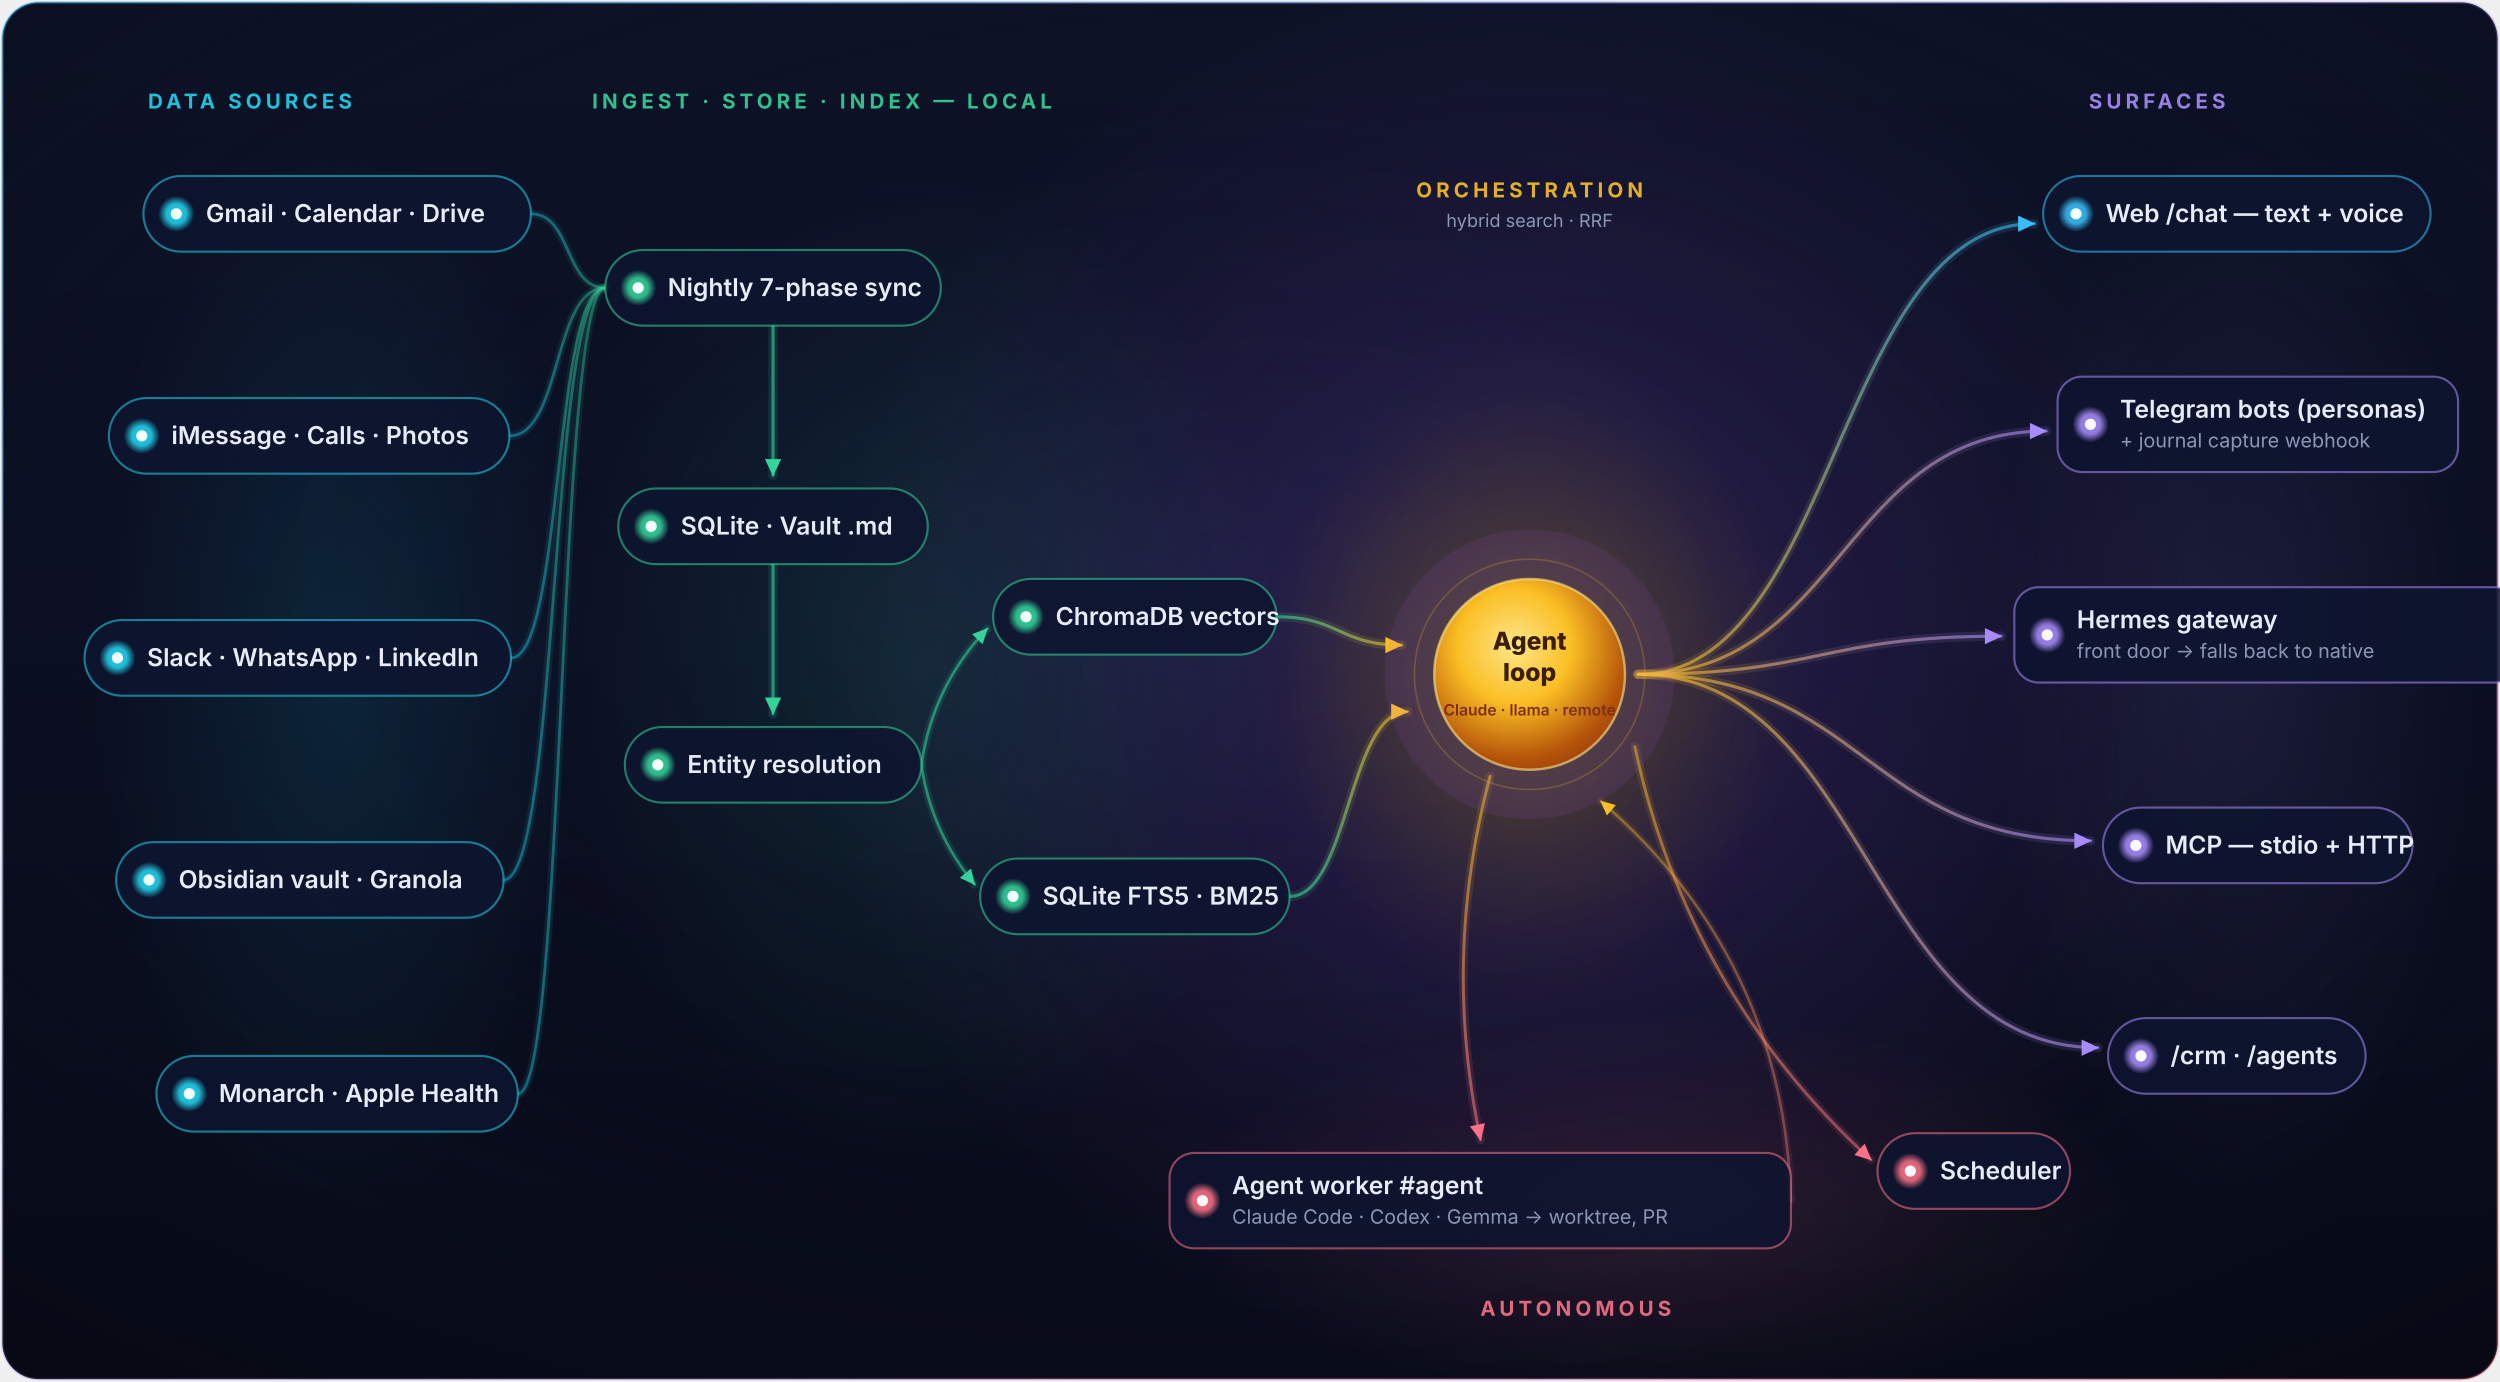
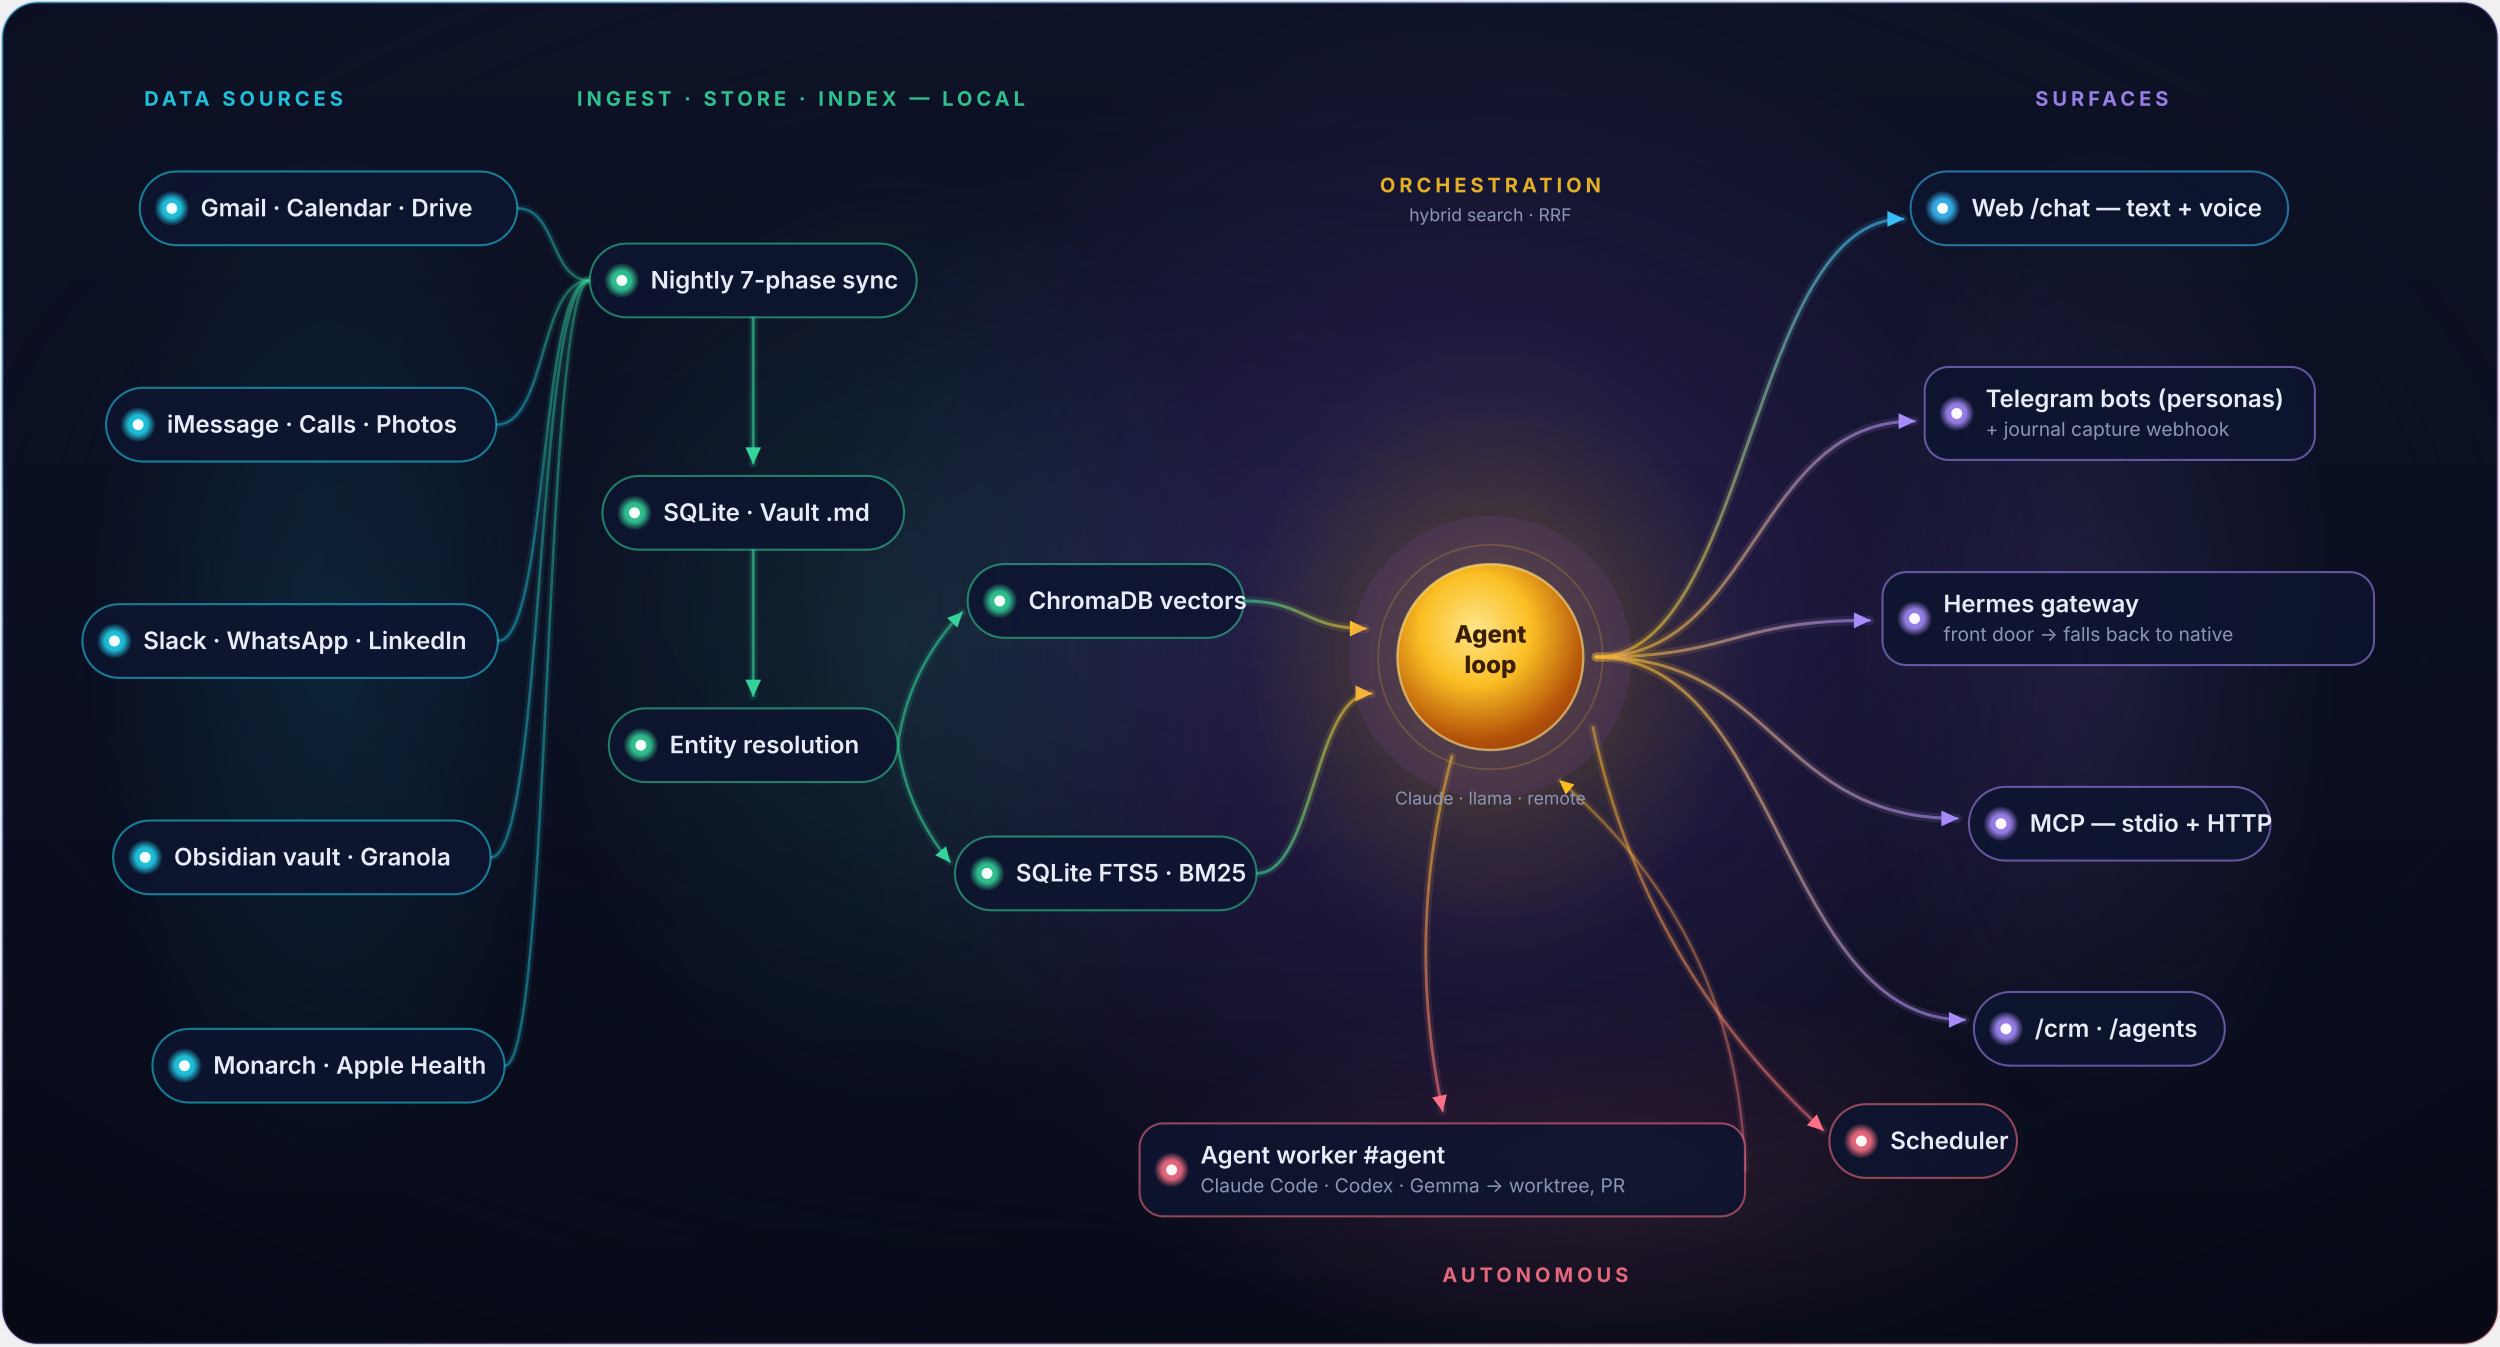
- <svg xmlns="http://www.w3.org/2000/svg" viewBox="0 0 1520 840" width="1520" height="840" font-family="Inter, Segoe UI, Helvetica, Arial, sans-serif">
+ <svg xmlns="http://www.w3.org/2000/svg" viewBox="0 0 1560 840" width="1560" height="840" font-family="Inter, Segoe UI, Helvetica, Arial, sans-serif">
  <defs>
    <linearGradient id="panelBg" x1="0" y1="0" x2="0" y2="1">
      <stop offset="0" stop-color="#0d1226" />
      <stop offset="0.55" stop-color="#0a0e20" />
      <stop offset="1" stop-color="#080b18" />
    </linearGradient>
    <linearGradient id="panelStroke" x1="0" y1="0" x2="1" y2="1">
      <stop offset="0" stop-color="#38bdf8" stop-opacity="0.55" />
      <stop offset="0.5" stop-color="#a78bfa" stop-opacity="0.35" />
      <stop offset="1" stop-color="#fb7185" stop-opacity="0.45" />
    </linearGradient>
    <radialGradient id="vignette" cx="0.5" cy="0.42" r="0.75">
      <stop offset="0" stop-color="#141b3a" stop-opacity="0.55" />
      <stop offset="0.6" stop-color="#0b1024" stop-opacity="0" />
      <stop offset="1" stop-color="#05070f" stop-opacity="0.5" />
    </radialGradient>
    <radialGradient id="brainGlow" cx="0.5" cy="0.5" r="0.5">
      <stop offset="0" stop-color="#fbbf24" stop-opacity="0.26" />
      <stop offset="0.4" stop-color="#a855f7" stop-opacity="0.12" />
      <stop offset="1" stop-color="#a855f7" stop-opacity="0" />
    </radialGradient>
    <radialGradient id="coreDisc" cx="0.42" cy="0.35" r="0.85">
      <stop offset="0" stop-color="#fde68a" />
      <stop offset="0.35" stop-color="#fbbf24" />
      <stop offset="0.7" stop-color="#b45309" />
      <stop offset="1" stop-color="#7c2d12" />
    </radialGradient>
    <radialGradient id="dot-src" cx="0.5" cy="0.5" r="0.5">
      <stop offset="0" stop-color="#22d3ee" />
      <stop offset="0.55" stop-color="#22d3ee" stop-opacity="0.85" />
      <stop offset="1" stop-color="#22d3ee" stop-opacity="0" />
    </radialGradient>
    <radialGradient id="zone-src" cx="0.5" cy="0.5" r="0.5">
      <stop offset="0" stop-color="#22d3ee" stop-opacity="0.11" />
      <stop offset="1" stop-color="#22d3ee" stop-opacity="0" />
    </radialGradient>
    <radialGradient id="dot-core" cx="0.5" cy="0.5" r="0.5">
      <stop offset="0" stop-color="#34d399" />
      <stop offset="0.55" stop-color="#34d399" stop-opacity="0.85" />
      <stop offset="1" stop-color="#34d399" stop-opacity="0" />
    </radialGradient>
    <radialGradient id="zone-core" cx="0.5" cy="0.5" r="0.5">
      <stop offset="0" stop-color="#34d399" stop-opacity="0.11" />
      <stop offset="1" stop-color="#34d399" stop-opacity="0" />
    </radialGradient>
    <radialGradient id="dot-brain" cx="0.5" cy="0.5" r="0.5">
      <stop offset="0" stop-color="#fbbf24" />
      <stop offset="0.55" stop-color="#fbbf24" stop-opacity="0.85" />
      <stop offset="1" stop-color="#fbbf24" stop-opacity="0" />
    </radialGradient>
    <radialGradient id="zone-brain" cx="0.5" cy="0.5" r="0.5">
      <stop offset="0" stop-color="#fbbf24" stop-opacity="0.11" />
      <stop offset="1" stop-color="#fbbf24" stop-opacity="0" />
    </radialGradient>
    <radialGradient id="dot-surf" cx="0.5" cy="0.5" r="0.5">
      <stop offset="0" stop-color="#a78bfa" />
      <stop offset="0.55" stop-color="#a78bfa" stop-opacity="0.85" />
      <stop offset="1" stop-color="#a78bfa" stop-opacity="0" />
    </radialGradient>
    <radialGradient id="zone-surf" cx="0.5" cy="0.5" r="0.5">
      <stop offset="0" stop-color="#a78bfa" stop-opacity="0.11" />
      <stop offset="1" stop-color="#a78bfa" stop-opacity="0" />
    </radialGradient>
    <radialGradient id="dot-auto" cx="0.5" cy="0.5" r="0.5">
      <stop offset="0" stop-color="#fb7185" />
      <stop offset="0.55" stop-color="#fb7185" stop-opacity="0.85" />
      <stop offset="1" stop-color="#fb7185" stop-opacity="0" />
    </radialGradient>
    <radialGradient id="zone-auto" cx="0.5" cy="0.5" r="0.5">
      <stop offset="0" stop-color="#fb7185" stop-opacity="0.11" />
      <stop offset="1" stop-color="#fb7185" stop-opacity="0" />
    </radialGradient>
    <radialGradient id="dot-web" cx="0.5" cy="0.5" r="0.5">
      <stop offset="0" stop-color="#38bdf8" />
      <stop offset="0.55" stop-color="#38bdf8" stop-opacity="0.85" />
      <stop offset="1" stop-color="#38bdf8" stop-opacity="0" />
    </radialGradient>
    <radialGradient id="zone-web" cx="0.5" cy="0.5" r="0.5">
      <stop offset="0" stop-color="#38bdf8" stop-opacity="0.11" />
      <stop offset="1" stop-color="#38bdf8" stop-opacity="0" />
    </radialGradient>
  </defs>
-   <rect x="1.5" y="1.5" width="1517" height="837" rx="22" fill="url(#panelBg)" stroke="url(#panelStroke)" stroke-width="1.5" />
-   <rect x="1.5" y="1.5" width="1517" height="837" rx="22" fill="url(#vignette)" />
+   <rect x="1.5" y="1.5" width="1557" height="837" rx="22" fill="url(#panelBg)" stroke="url(#panelStroke)" stroke-width="1.5" />
+   <rect x="1.5" y="1.5" width="1557" height="837" rx="22" fill="url(#vignette)" />
  <circle cx="930" cy="410" r="430" fill="url(#brainGlow)" />
  <ellipse cx="205" cy="410" rx="150" ry="330" fill="url(#zone-src)" />
  <ellipse cx="560" cy="405" rx="220" ry="300" fill="url(#zone-core)" />
  <ellipse cx="930" cy="410" rx="150" ry="210" fill="url(#zone-brain)" />
-   <ellipse cx="1360" cy="405" rx="150" ry="320" fill="url(#zone-surf)" />
+   <ellipse cx="1310" cy="405" rx="150" ry="320" fill="url(#zone-surf)" />
  <ellipse cx="1010" cy="735" rx="290" ry="120" fill="url(#zone-auto)" />
  <defs>
    <marker id="aC" viewBox="0 0 10 10" refX="8.5" refY="5" markerWidth="6.5" markerHeight="6.5" orient="auto-start-reverse">
      <path d="M0.5 1 L9 5 L0.5 9 Z" fill="#34d399" />
    </marker>
    <marker id="aB" viewBox="0 0 10 10" refX="8.5" refY="5" markerWidth="6.5" markerHeight="6.5" orient="auto-start-reverse">
      <path d="M0.5 1 L9 5 L0.5 9 Z" fill="#fbbf24" />
    </marker>
    <marker id="aS" viewBox="0 0 10 10" refX="8.5" refY="5" markerWidth="6.5" markerHeight="6.5" orient="auto-start-reverse">
      <path d="M0.5 1 L9 5 L0.5 9 Z" fill="#a78bfa" />
    </marker>
    <marker id="aW" viewBox="0 0 10 10" refX="8.5" refY="5" markerWidth="6.5" markerHeight="6.5" orient="auto-start-reverse">
      <path d="M0.5 1 L9 5 L0.5 9 Z" fill="#38bdf8" />
    </marker>
    <marker id="aA" viewBox="0 0 10 10" refX="8.5" refY="5" markerWidth="6.5" markerHeight="6.5" orient="auto-start-reverse">
      <path d="M0.5 1 L9 5 L0.5 9 Z" fill="#fb7185" />
    </marker>
  </defs>
  <defs>
    <linearGradient id="eg1" x1="323" y1="130" x2="368" y2="175" gradientUnits="userSpaceOnUse">
      <stop offset="0" stop-color="#22d3ee" />
      <stop offset="1" stop-color="#34d399" />
    </linearGradient>
  </defs>
  <path d="M 322.8 130.0 C 347.7 130.0 343.1 175.0 368.0 175.0" fill="none" stroke="url(#eg1)" stroke-width="5.1" stroke-opacity="0.088" stroke-linecap="round" />
  <path d="M 322.8 130.0 C 347.7 130.0 343.1 175.0 368.0 175.0" fill="none" stroke="url(#eg1)" stroke-width="1.7" stroke-opacity="0.4" stroke-linecap="round" />
  <defs>
    <linearGradient id="eg2" x1="310" y1="265" x2="368" y2="175" gradientUnits="userSpaceOnUse">
      <stop offset="0" stop-color="#22d3ee" />
      <stop offset="1" stop-color="#34d399" />
    </linearGradient>
  </defs>
  <path d="M 309.7 265.0 C 341.7 265.0 335.9 175.0 368.0 175.0" fill="none" stroke="url(#eg2)" stroke-width="5.1" stroke-opacity="0.088" stroke-linecap="round" />
  <path d="M 309.7 265.0 C 341.7 265.0 335.9 175.0 368.0 175.0" fill="none" stroke="url(#eg2)" stroke-width="1.7" stroke-opacity="0.4" stroke-linecap="round" />
  <defs>
    <linearGradient id="eg3" x1="311" y1="400" x2="368" y2="175" gradientUnits="userSpaceOnUse">
      <stop offset="0" stop-color="#22d3ee" />
      <stop offset="1" stop-color="#34d399" />
    </linearGradient>
  </defs>
  <path d="M 310.7 400.0 C 342.2 400.0 336.5 175.0 368.0 175.0" fill="none" stroke="url(#eg3)" stroke-width="5.1" stroke-opacity="0.088" stroke-linecap="round" />
  <path d="M 310.7 400.0 C 342.2 400.0 336.5 175.0 368.0 175.0" fill="none" stroke="url(#eg3)" stroke-width="1.7" stroke-opacity="0.4" stroke-linecap="round" />
  <defs>
    <linearGradient id="eg4" x1="306" y1="535" x2="368" y2="175" gradientUnits="userSpaceOnUse">
      <stop offset="0" stop-color="#22d3ee" />
      <stop offset="1" stop-color="#34d399" />
    </linearGradient>
  </defs>
  <path d="M 306.2 535.0 C 340.2 535.0 334.0 175.0 368.0 175.0" fill="none" stroke="url(#eg4)" stroke-width="5.1" stroke-opacity="0.088" stroke-linecap="round" />
  <path d="M 306.2 535.0 C 340.2 535.0 334.0 175.0 368.0 175.0" fill="none" stroke="url(#eg4)" stroke-width="1.7" stroke-opacity="0.4" stroke-linecap="round" />
  <defs>
    <linearGradient id="eg5" x1="315" y1="665" x2="368" y2="175" gradientUnits="userSpaceOnUse">
      <stop offset="0" stop-color="#22d3ee" />
      <stop offset="1" stop-color="#34d399" />
    </linearGradient>
  </defs>
  <path d="M 314.9 665.0 C 344.1 665.0 338.8 175.0 368.0 175.0" fill="none" stroke="url(#eg5)" stroke-width="5.1" stroke-opacity="0.088" stroke-linecap="round" />
  <path d="M 314.9 665.0 C 344.1 665.0 338.8 175.0 368.0 175.0" fill="none" stroke="url(#eg5)" stroke-width="1.7" stroke-opacity="0.4" stroke-linecap="round" />
  <defs>
    <linearGradient id="eg6" x1="470" y1="198" x2="470" y2="289" gradientUnits="userSpaceOnUse">
      <stop offset="0" stop-color="#34d399" />
      <stop offset="1" stop-color="#34d399" />
    </linearGradient>
  </defs>
  <path d="M 470.0 198.0 C 470.0 198.0 470.0 289.0 470.0 289.0" fill="none" stroke="url(#eg6)" stroke-width="5.7" stroke-opacity="0.132" stroke-linecap="round" />
  <path d="M 470.0 198.0 C 470.0 198.0 470.0 289.0 470.0 289.0" fill="none" stroke="url(#eg6)" stroke-width="1.9" stroke-opacity="0.6" stroke-linecap="round" marker-end="url(#aC)" />
  <defs>
    <linearGradient id="eg7" x1="470" y1="343" x2="470" y2="434" gradientUnits="userSpaceOnUse">
      <stop offset="0" stop-color="#34d399" />
      <stop offset="1" stop-color="#34d399" />
    </linearGradient>
  </defs>
  <path d="M 470.0 343.0 C 470.0 343.0 470.0 434.0 470.0 434.0" fill="none" stroke="url(#eg7)" stroke-width="5.7" stroke-opacity="0.132" stroke-linecap="round" />
  <path d="M 470.0 343.0 C 470.0 343.0 470.0 434.0 470.0 434.0" fill="none" stroke="url(#eg7)" stroke-width="1.9" stroke-opacity="0.6" stroke-linecap="round" marker-end="url(#aC)" />
  <defs>
    <linearGradient id="eg8" x1="560" y1="465" x2="600" y2="382" gradientUnits="userSpaceOnUse">
      <stop offset="0" stop-color="#34d399" />
      <stop offset="1" stop-color="#34d399" />
    </linearGradient>
  </defs>
  <path d="M 560.2 465.0 Q 567.0 417.2 600.3 382.2" fill="none" stroke="url(#eg8)" stroke-width="5.1" stroke-opacity="0.121" stroke-linecap="round" />
  <path d="M 560.2 465.0 Q 567.0 417.2 600.3 382.2" fill="none" stroke="url(#eg8)" stroke-width="1.7" stroke-opacity="0.55" stroke-linecap="round" marker-end="url(#aC)" />
  <defs>
    <linearGradient id="eg9" x1="560" y1="465" x2="593" y2="538" gradientUnits="userSpaceOnUse">
      <stop offset="0" stop-color="#34d399" />
      <stop offset="1" stop-color="#34d399" />
    </linearGradient>
  </defs>
  <path d="M 560.2 465.0 Q 566.2 505.9 592.6 537.7" fill="none" stroke="url(#eg9)" stroke-width="5.1" stroke-opacity="0.121" stroke-linecap="round" />
  <path d="M 560.2 465.0 Q 566.2 505.9 592.6 537.7" fill="none" stroke="url(#eg9)" stroke-width="1.7" stroke-opacity="0.55" stroke-linecap="round" marker-end="url(#aC)" />
  <defs>
    <linearGradient id="eg10" x1="776" y1="375" x2="852" y2="392" gradientUnits="userSpaceOnUse">
      <stop offset="0" stop-color="#34d399" />
      <stop offset="1" stop-color="#fbbf24" />
    </linearGradient>
  </defs>
  <path d="M 776.2 375.0 C 814.2 375.0 814.2 392.2 852.2 392.2" fill="none" stroke="url(#eg10)" stroke-width="5.7" stroke-opacity="0.132" stroke-linecap="round" />
  <path d="M 776.2 375.0 C 814.2 375.0 814.2 392.2 852.2 392.2" fill="none" stroke="url(#eg10)" stroke-width="1.9" stroke-opacity="0.6" stroke-linecap="round" marker-end="url(#aB)" />
  <defs>
    <linearGradient id="eg11" x1="784" y1="545" x2="856" y2="433" gradientUnits="userSpaceOnUse">
      <stop offset="0" stop-color="#34d399" />
      <stop offset="1" stop-color="#fbbf24" />
    </linearGradient>
  </defs>
  <path d="M 784.1 545.0 C 819.9 545.0 819.9 432.7 855.7 432.7" fill="none" stroke="url(#eg11)" stroke-width="5.7" stroke-opacity="0.132" stroke-linecap="round" />
  <path d="M 784.1 545.0 C 819.9 545.0 819.9 432.7 855.7 432.7" fill="none" stroke="url(#eg11)" stroke-width="1.9" stroke-opacity="0.6" stroke-linecap="round" marker-end="url(#aB)" />
  <defs>
-     <linearGradient id="eg12" x1="996" y1="410" x2="1237" y2="136" gradientUnits="userSpaceOnUse">
+     <linearGradient id="eg12" x1="996" y1="410" x2="1188" y2="137" gradientUnits="userSpaceOnUse">
      <stop offset="0" stop-color="#fbbf24" />
      <stop offset="1" stop-color="#38bdf8" />
    </linearGradient>
  </defs>
-   <path d="M 996.0 410.0 C 1116.5 410.0 1116.5 136.0 1236.9 136.0" fill="none" stroke="url(#eg12)" stroke-width="5.7" stroke-opacity="0.132" stroke-linecap="round" />
-   <path d="M 996.0 410.0 C 1116.5 410.0 1116.5 136.0 1236.9 136.0" fill="none" stroke="url(#eg12)" stroke-width="1.9" stroke-opacity="0.6" stroke-linecap="round" marker-end="url(#aW)" />
-   <defs>
-     <linearGradient id="eg13" x1="996" y1="410" x2="1244" y2="262" gradientUnits="userSpaceOnUse">
+   <path d="M 996.0 410.0 C 1091.8 410.0 1091.8 136.6 1187.6 136.6" fill="none" stroke="url(#eg12)" stroke-width="5.7" stroke-opacity="0.132" stroke-linecap="round" />
+   <path d="M 996.0 410.0 C 1091.8 410.0 1091.8 136.6 1187.6 136.6" fill="none" stroke="url(#eg12)" stroke-width="1.9" stroke-opacity="0.6" stroke-linecap="round" marker-end="url(#aW)" />
+   <defs>
+     <linearGradient id="eg13" x1="996" y1="410" x2="1195" y2="263" gradientUnits="userSpaceOnUse">
      <stop offset="0" stop-color="#fbbf24" />
      <stop offset="1" stop-color="#a78bfa" />
    </linearGradient>
  </defs>
-   <path d="M 996.0 410.0 C 1120.1 410.0 1120.1 262.1 1244.1 262.1" fill="none" stroke="url(#eg13)" stroke-width="5.7" stroke-opacity="0.132" stroke-linecap="round" />
-   <path d="M 996.0 410.0 C 1120.1 410.0 1120.1 262.1 1244.1 262.1" fill="none" stroke="url(#eg13)" stroke-width="1.9" stroke-opacity="0.6" stroke-linecap="round" marker-end="url(#aS)" />
-   <defs>
-     <linearGradient id="eg14" x1="996" y1="410" x2="1217" y2="387" gradientUnits="userSpaceOnUse">
+   <path d="M 996.0 410.0 C 1095.3 410.0 1095.3 262.8 1194.6 262.8" fill="none" stroke="url(#eg13)" stroke-width="5.7" stroke-opacity="0.132" stroke-linecap="round" />
+   <path d="M 996.0 410.0 C 1095.3 410.0 1095.3 262.8 1194.6 262.8" fill="none" stroke="url(#eg13)" stroke-width="1.9" stroke-opacity="0.6" stroke-linecap="round" marker-end="url(#aS)" />
+   <defs>
+     <linearGradient id="eg14" x1="996" y1="410" x2="1167" y2="387" gradientUnits="userSpaceOnUse">
      <stop offset="0" stop-color="#fbbf24" />
      <stop offset="1" stop-color="#a78bfa" />
    </linearGradient>
  </defs>
-   <path d="M 996.0 410.0 C 1106.3 410.0 1106.3 386.8 1216.7 386.8" fill="none" stroke="url(#eg14)" stroke-width="5.7" stroke-opacity="0.132" stroke-linecap="round" />
-   <path d="M 996.0 410.0 C 1106.3 410.0 1106.3 386.8 1216.7 386.8" fill="none" stroke="url(#eg14)" stroke-width="1.9" stroke-opacity="0.6" stroke-linecap="round" marker-end="url(#aS)" />
-   <defs>
-     <linearGradient id="eg15" x1="996" y1="410" x2="1271" y2="511" gradientUnits="userSpaceOnUse">
+   <path d="M 996.0 410.0 C 1081.4 410.0 1081.4 387.1 1166.7 387.1" fill="none" stroke="url(#eg14)" stroke-width="5.7" stroke-opacity="0.132" stroke-linecap="round" />
+   <path d="M 996.0 410.0 C 1081.4 410.0 1081.4 387.1 1166.7 387.1" fill="none" stroke="url(#eg14)" stroke-width="1.9" stroke-opacity="0.6" stroke-linecap="round" marker-end="url(#aS)" />
+   <defs>
+     <linearGradient id="eg15" x1="996" y1="410" x2="1221" y2="511" gradientUnits="userSpaceOnUse">
      <stop offset="0" stop-color="#fbbf24" />
      <stop offset="1" stop-color="#a78bfa" />
    </linearGradient>
  </defs>
-   <path d="M 996.0 410.0 C 1133.6 410.0 1133.6 511.2 1271.1 511.2" fill="none" stroke="url(#eg15)" stroke-width="5.7" stroke-opacity="0.132" stroke-linecap="round" />
-   <path d="M 996.0 410.0 C 1133.6 410.0 1133.6 511.2 1271.1 511.2" fill="none" stroke="url(#eg15)" stroke-width="1.9" stroke-opacity="0.6" stroke-linecap="round" marker-end="url(#aS)" />
-   <defs>
-     <linearGradient id="eg16" x1="996" y1="410" x2="1275" y2="637" gradientUnits="userSpaceOnUse">
+   <path d="M 996.0 410.0 C 1108.7 410.0 1108.7 510.7 1221.3 510.7" fill="none" stroke="url(#eg15)" stroke-width="5.7" stroke-opacity="0.132" stroke-linecap="round" />
+   <path d="M 996.0 410.0 C 1108.7 410.0 1108.7 510.7 1221.3 510.7" fill="none" stroke="url(#eg15)" stroke-width="1.9" stroke-opacity="0.6" stroke-linecap="round" marker-end="url(#aS)" />
+   <defs>
+     <linearGradient id="eg16" x1="996" y1="410" x2="1226" y2="636" gradientUnits="userSpaceOnUse">
      <stop offset="0" stop-color="#fbbf24" />
      <stop offset="1" stop-color="#a78bfa" />
    </linearGradient>
  </defs>
-   <path d="M 996.0 410.0 C 1135.7 410.0 1135.7 637.0 1275.5 637.0" fill="none" stroke="url(#eg16)" stroke-width="5.7" stroke-opacity="0.132" stroke-linecap="round" />
-   <path d="M 996.0 410.0 C 1135.7 410.0 1135.7 637.0 1275.5 637.0" fill="none" stroke="url(#eg16)" stroke-width="1.9" stroke-opacity="0.6" stroke-linecap="round" marker-end="url(#aS)" />
+   <path d="M 996.0 410.0 C 1111.0 410.0 1111.0 636.4 1226.0 636.4" fill="none" stroke="url(#eg16)" stroke-width="5.7" stroke-opacity="0.132" stroke-linecap="round" />
+   <path d="M 996.0 410.0 C 1111.0 410.0 1111.0 636.4 1226.0 636.4" fill="none" stroke="url(#eg16)" stroke-width="1.9" stroke-opacity="0.6" stroke-linecap="round" marker-end="url(#aS)" />
  <defs>
    <linearGradient id="eg17" x1="906" y1="472" x2="900" y2="693" gradientUnits="userSpaceOnUse">
      <stop offset="0" stop-color="#fbbf24" />
      <stop offset="1" stop-color="#fb7185" />
    </linearGradient>
  </defs>
  <path d="M 906.0 472.0 Q 876.6 581.8 900.2 693.0" fill="none" stroke="url(#eg17)" stroke-width="5.4" stroke-opacity="0.121" stroke-linecap="round" />
  <path d="M 906.0 472.0 Q 876.6 581.8 900.2 693.0" fill="none" stroke="url(#eg17)" stroke-width="1.8" stroke-opacity="0.55" stroke-linecap="round" marker-end="url(#aA)" />
  <defs>
    <linearGradient id="eg18" x1="1089" y1="730" x2="973" y2="487" gradientUnits="userSpaceOnUse">
      <stop offset="0" stop-color="#fb7185" />
      <stop offset="1" stop-color="#fbbf24" />
    </linearGradient>
  </defs>
  <path d="M 1088.9 730.0 Q 1084.6 583.2 973.4 487.2" fill="none" stroke="url(#eg18)" stroke-width="4.8" stroke-opacity="0.088" stroke-linecap="round" />
  <path d="M 1088.9 730.0 Q 1084.6 583.2 973.4 487.2" fill="none" stroke="url(#eg18)" stroke-width="1.6" stroke-opacity="0.4" stroke-linecap="round" marker-end="url(#aB)" />
  <defs>
    <linearGradient id="eg19" x1="994" y1="454" x2="1137" y2="705" gradientUnits="userSpaceOnUse">
      <stop offset="0" stop-color="#fbbf24" />
      <stop offset="1" stop-color="#fb7185" />
    </linearGradient>
  </defs>
  <path d="M 994.0 454.0 Q 1025.6 602.5 1137.5 705.1" fill="none" stroke="url(#eg19)" stroke-width="5.4" stroke-opacity="0.110" stroke-linecap="round" />
  <path d="M 994.0 454.0 Q 1025.6 602.5 1137.5 705.1" fill="none" stroke="url(#eg19)" stroke-width="1.8" stroke-opacity="0.5" stroke-linecap="round" marker-end="url(#aA)" />
  <circle cx="930" cy="410" r="88" fill="#a855f7" fill-opacity="0.10" />
  <circle cx="930" cy="410" r="70" fill="none" stroke="#fbbf24" stroke-opacity="0.22" stroke-width="1" />
  <circle cx="930" cy="410" r="58" fill="url(#coreDisc)" stroke="#fde68a" stroke-opacity="0.6" stroke-width="1.5" />
-   <text x="930" y="395" text-anchor="middle" font-size="15" font-weight="800" fill="#3b1e05">Agent</text>
-   <text x="930" y="414" text-anchor="middle" font-size="15" font-weight="800" fill="#3b1e05">loop</text>
-   <text x="930" y="435" text-anchor="middle" font-size="9.5" font-weight="600" fill="#7c2d12">Claude · llama · remote</text>
+   <text x="930" y="401" text-anchor="middle" font-size="15" font-weight="800" fill="#3b1e05">Agent</text>
+   <text x="930" y="420" text-anchor="middle" font-size="15" font-weight="800" fill="#3b1e05">loop</text>
+   <text x="930" y="502" text-anchor="middle" font-size="11" fill="#8b96b5">Claude · llama · remote</text>
  <g>
    <rect x="87.2" y="107.0" width="235.6" height="46" rx="23.0" fill="#0e1530" fill-opacity="0.85" stroke="#22d3ee" stroke-opacity="0.55" stroke-width="1.3" />
    <circle cx="107.2" cy="130.0" r="11" fill="url(#dot-src)" />
    <circle cx="107.2" cy="130.0" r="3.4" fill="#fff" fill-opacity="0.95" />
    <text x="125.2" y="135.0" font-size="15" font-weight="600" fill="#e8ecf8">Gmail · Calendar · Drive</text>
  </g>
  <g>
    <rect x="66.2" y="242.0" width="243.5" height="46" rx="23.0" fill="#0e1530" fill-opacity="0.85" stroke="#22d3ee" stroke-opacity="0.55" stroke-width="1.3" />
    <circle cx="86.2" cy="265.0" r="11" fill="url(#dot-src)" />
    <circle cx="86.2" cy="265.0" r="3.4" fill="#fff" fill-opacity="0.95" />
    <text x="104.2" y="270.0" font-size="15" font-weight="600" fill="#e8ecf8">iMessage · Calls · Photos</text>
  </g>
  <g>
    <rect x="51.4" y="377.0" width="259.3" height="46" rx="23.0" fill="#0e1530" fill-opacity="0.85" stroke="#22d3ee" stroke-opacity="0.55" stroke-width="1.3" />
    <circle cx="71.4" cy="400.0" r="11" fill="url(#dot-src)" />
    <circle cx="71.4" cy="400.0" r="3.4" fill="#fff" fill-opacity="0.95" />
    <text x="89.4" y="405.0" font-size="15" font-weight="600" fill="#e8ecf8">Slack · WhatsApp · LinkedIn</text>
  </g>
  <g>
    <rect x="70.6" y="512.0" width="235.6" height="46" rx="23.0" fill="#0e1530" fill-opacity="0.85" stroke="#22d3ee" stroke-opacity="0.55" stroke-width="1.3" />
    <circle cx="90.6" cy="535.0" r="11" fill="url(#dot-src)" />
    <circle cx="90.6" cy="535.0" r="3.4" fill="#fff" fill-opacity="0.95" />
    <text x="108.6" y="540.0" font-size="15" font-weight="600" fill="#e8ecf8">Obsidian vault · Granola</text>
  </g>
  <g>
    <rect x="95.1" y="642.0" width="219.8" height="46" rx="23.0" fill="#0e1530" fill-opacity="0.85" stroke="#22d3ee" stroke-opacity="0.55" stroke-width="1.3" />
    <circle cx="115.1" cy="665.0" r="11" fill="url(#dot-src)" />
    <circle cx="115.1" cy="665.0" r="3.4" fill="#fff" fill-opacity="0.95" />
    <text x="133.1" y="670.0" font-size="15" font-weight="600" fill="#e8ecf8">Monarch · Apple Health</text>
  </g>
  <g>
    <rect x="368.0" y="152.0" width="204.0" height="46" rx="23.0" fill="#0e1530" fill-opacity="0.85" stroke="#34d399" stroke-opacity="0.55" stroke-width="1.3" />
    <circle cx="388.0" cy="175.0" r="11" fill="url(#dot-core)" />
    <circle cx="388.0" cy="175.0" r="3.4" fill="#fff" fill-opacity="0.95" />
    <text x="406.0" y="180.0" font-size="15" font-weight="600" fill="#e8ecf8">Nightly 7-phase sync</text>
  </g>
  <g>
    <rect x="375.9" y="297.0" width="188.2" height="46" rx="23.0" fill="#0e1530" fill-opacity="0.85" stroke="#34d399" stroke-opacity="0.55" stroke-width="1.3" />
    <circle cx="395.9" cy="320.0" r="11" fill="url(#dot-core)" />
    <circle cx="395.9" cy="320.0" r="3.4" fill="#fff" fill-opacity="0.95" />
    <text x="413.9" y="325.0" font-size="15" font-weight="600" fill="#e8ecf8">SQLite · Vault .md</text>
  </g>
  <g>
    <rect x="379.9" y="442.0" width="180.3" height="46" rx="23.0" fill="#0e1530" fill-opacity="0.85" stroke="#34d399" stroke-opacity="0.55" stroke-width="1.3" />
    <circle cx="399.9" cy="465.0" r="11" fill="url(#dot-core)" />
    <circle cx="399.9" cy="465.0" r="3.4" fill="#fff" fill-opacity="0.95" />
    <text x="417.9" y="470.0" font-size="15" font-weight="600" fill="#e8ecf8">Entity resolution</text>
  </g>
  <g>
    <rect x="603.8" y="352.0" width="172.4" height="46" rx="23.0" fill="#0e1530" fill-opacity="0.85" stroke="#34d399" stroke-opacity="0.55" stroke-width="1.3" />
    <circle cx="623.8" cy="375.0" r="11" fill="url(#dot-core)" />
    <circle cx="623.8" cy="375.0" r="3.4" fill="#fff" fill-opacity="0.95" />
    <text x="641.8" y="380.0" font-size="15" font-weight="600" fill="#e8ecf8">ChromaDB vectors</text>
  </g>
  <g>
    <rect x="595.9" y="522.0" width="188.2" height="46" rx="23.0" fill="#0e1530" fill-opacity="0.85" stroke="#34d399" stroke-opacity="0.55" stroke-width="1.3" />
    <circle cx="615.9" cy="545.0" r="11" fill="url(#dot-core)" />
    <circle cx="615.9" cy="545.0" r="3.4" fill="#fff" fill-opacity="0.95" />
    <text x="633.9" y="550.0" font-size="15" font-weight="600" fill="#e8ecf8">SQLite FTS5 · BM25</text>
  </g>
  <g>
-     <rect x="1242.2" y="107.0" width="235.6" height="46" rx="23.0" fill="#0e1530" fill-opacity="0.85" stroke="#38bdf8" stroke-opacity="0.55" stroke-width="1.3" />
-     <circle cx="1262.2" cy="130.0" r="11" fill="url(#dot-web)" />
-     <circle cx="1262.2" cy="130.0" r="3.4" fill="#fff" fill-opacity="0.95" />
-     <text x="1280.2" y="135.0" font-size="15" font-weight="600" fill="#e8ecf8">Web /chat — text + voice</text>
-   </g>
-   <g>
-     <rect x="1251.0" y="229.0" width="243.5" height="58" rx="15.0" fill="#0e1530" fill-opacity="0.85" stroke="#a78bfa" stroke-opacity="0.55" stroke-width="1.3" />
-     <circle cx="1271.0" cy="258.0" r="11" fill="url(#dot-surf)" />
-     <circle cx="1271.0" cy="258.0" r="3.4" fill="#fff" fill-opacity="0.95" />
-     <text x="1289.0" y="254.0" font-size="15" font-weight="600" fill="#e8ecf8">Telegram bots (personas)</text>
-     <text x="1289.0" y="272.0" font-size="12" fill="#8b96b5">+ journal capture webhook</text>
-   </g>
-   <g>
-     <rect x="1224.7" y="357.0" width="306.7" height="58" rx="15.0" fill="#0e1530" fill-opacity="0.85" stroke="#a78bfa" stroke-opacity="0.55" stroke-width="1.3" />
-     <circle cx="1244.7" cy="386.0" r="11" fill="url(#dot-surf)" />
-     <circle cx="1244.7" cy="386.0" r="3.4" fill="#fff" fill-opacity="0.95" />
-     <text x="1262.7" y="382.0" font-size="15" font-weight="600" fill="#e8ecf8">Hermes gateway</text>
-     <text x="1262.7" y="400.0" font-size="12" fill="#8b96b5">front door → falls back to native</text>
-   </g>
-   <g>
-     <rect x="1278.6" y="491.0" width="188.2" height="46" rx="23.0" fill="#0e1530" fill-opacity="0.85" stroke="#a78bfa" stroke-opacity="0.55" stroke-width="1.3" />
-     <circle cx="1298.6" cy="514.0" r="11" fill="url(#dot-surf)" />
-     <circle cx="1298.6" cy="514.0" r="3.4" fill="#fff" fill-opacity="0.95" />
-     <text x="1316.6" y="519.0" font-size="15" font-weight="600" fill="#e8ecf8">MCP — stdio + HTTP</text>
-   </g>
-   <g>
-     <rect x="1281.7" y="619.0" width="156.6" height="46" rx="23.0" fill="#0e1530" fill-opacity="0.85" stroke="#a78bfa" stroke-opacity="0.55" stroke-width="1.3" />
-     <circle cx="1301.7" cy="642.0" r="11" fill="url(#dot-surf)" />
-     <circle cx="1301.7" cy="642.0" r="3.4" fill="#fff" fill-opacity="0.95" />
-     <text x="1319.7" y="647.0" font-size="15" font-weight="600" fill="#e8ecf8">/crm · /agents</text>
+     <rect x="1192.2" y="107.0" width="235.6" height="46" rx="23.0" fill="#0e1530" fill-opacity="0.85" stroke="#38bdf8" stroke-opacity="0.55" stroke-width="1.3" />
+     <circle cx="1212.2" cy="130.0" r="11" fill="url(#dot-web)" />
+     <circle cx="1212.2" cy="130.0" r="3.4" fill="#fff" fill-opacity="0.95" />
+     <text x="1230.2" y="135.0" font-size="15" font-weight="600" fill="#e8ecf8">Web /chat — text + voice</text>
+   </g>
+   <g>
+     <rect x="1201.0" y="229.0" width="243.5" height="58" rx="15.0" fill="#0e1530" fill-opacity="0.85" stroke="#a78bfa" stroke-opacity="0.55" stroke-width="1.3" />
+     <circle cx="1221.0" cy="258.0" r="11" fill="url(#dot-surf)" />
+     <circle cx="1221.0" cy="258.0" r="3.4" fill="#fff" fill-opacity="0.95" />
+     <text x="1239.0" y="254.0" font-size="15" font-weight="600" fill="#e8ecf8">Telegram bots (personas)</text>
+     <text x="1239.0" y="272.0" font-size="12" fill="#8b96b5">+ journal capture webhook</text>
+   </g>
+   <g>
+     <rect x="1174.7" y="357.0" width="306.7" height="58" rx="15.0" fill="#0e1530" fill-opacity="0.85" stroke="#a78bfa" stroke-opacity="0.55" stroke-width="1.3" />
+     <circle cx="1194.7" cy="386.0" r="11" fill="url(#dot-surf)" />
+     <circle cx="1194.7" cy="386.0" r="3.4" fill="#fff" fill-opacity="0.95" />
+     <text x="1212.7" y="382.0" font-size="15" font-weight="600" fill="#e8ecf8">Hermes gateway</text>
+     <text x="1212.7" y="400.0" font-size="12" fill="#8b96b5">front door → falls back to native</text>
+   </g>
+   <g>
+     <rect x="1228.6" y="491.0" width="188.2" height="46" rx="23.0" fill="#0e1530" fill-opacity="0.85" stroke="#a78bfa" stroke-opacity="0.55" stroke-width="1.3" />
+     <circle cx="1248.6" cy="514.0" r="11" fill="url(#dot-surf)" />
+     <circle cx="1248.6" cy="514.0" r="3.4" fill="#fff" fill-opacity="0.95" />
+     <text x="1266.6" y="519.0" font-size="15" font-weight="600" fill="#e8ecf8">MCP — stdio + HTTP</text>
+   </g>
+   <g>
+     <rect x="1231.7" y="619.0" width="156.6" height="46" rx="23.0" fill="#0e1530" fill-opacity="0.85" stroke="#a78bfa" stroke-opacity="0.55" stroke-width="1.3" />
+     <circle cx="1251.7" cy="642.0" r="11" fill="url(#dot-surf)" />
+     <circle cx="1251.7" cy="642.0" r="3.4" fill="#fff" fill-opacity="0.95" />
+     <text x="1269.7" y="647.0" font-size="15" font-weight="600" fill="#e8ecf8">/crm · /agents</text>
  </g>
  <g>
    <rect x="711.1" y="701.0" width="377.8" height="58" rx="15.0" fill="#0e1530" fill-opacity="0.85" stroke="#fb7185" stroke-opacity="0.55" stroke-width="1.3" />
    <circle cx="731.1" cy="730.0" r="11" fill="url(#dot-auto)" />
    <circle cx="731.1" cy="730.0" r="3.4" fill="#fff" fill-opacity="0.95" />
    <text x="749.1" y="726.0" font-size="15" font-weight="600" fill="#e8ecf8">Agent worker  #agent</text>
    <text x="749.1" y="744.0" font-size="12" fill="#8b96b5">Claude Code · Codex · Gemma → worktree, PR</text>
  </g>
  <g>
    <rect x="1141.5" y="689.0" width="117.1" height="46" rx="23.0" fill="#0e1530" fill-opacity="0.85" stroke="#fb7185" stroke-opacity="0.55" stroke-width="1.3" />
    <circle cx="1161.5" cy="712.0" r="11" fill="url(#dot-auto)" />
    <circle cx="1161.5" cy="712.0" r="3.4" fill="#fff" fill-opacity="0.95" />
    <text x="1179.5" y="717.0" font-size="15" font-weight="600" fill="#e8ecf8">Scheduler</text>
  </g>
  <text x="90" y="66" text-anchor="start" font-size="12.5" font-weight="700" letter-spacing="2.5" fill="#22d3ee" fill-opacity="0.9">DATA SOURCES</text>
  <text x="360" y="66" text-anchor="start" font-size="12.5" font-weight="700" letter-spacing="2.5" fill="#34d399" fill-opacity="0.9">INGEST · STORE · INDEX — LOCAL</text>
  <text x="930" y="120" text-anchor="middle" font-size="12.5" font-weight="700" letter-spacing="2.5" fill="#fbbf24" fill-opacity="0.9">ORCHESTRATION</text>
  <text x="930" y="138" text-anchor="middle" font-size="11" fill="#8b96b5">hybrid search · RRF</text>
  <text x="1270" y="66" text-anchor="start" font-size="12.5" font-weight="700" letter-spacing="2.5" fill="#a78bfa" fill-opacity="0.9">SURFACES</text>
  <text x="900" y="800" text-anchor="start" font-size="12.5" font-weight="700" letter-spacing="2.5" fill="#fb7185" fill-opacity="0.9">AUTONOMOUS</text>
</svg>
